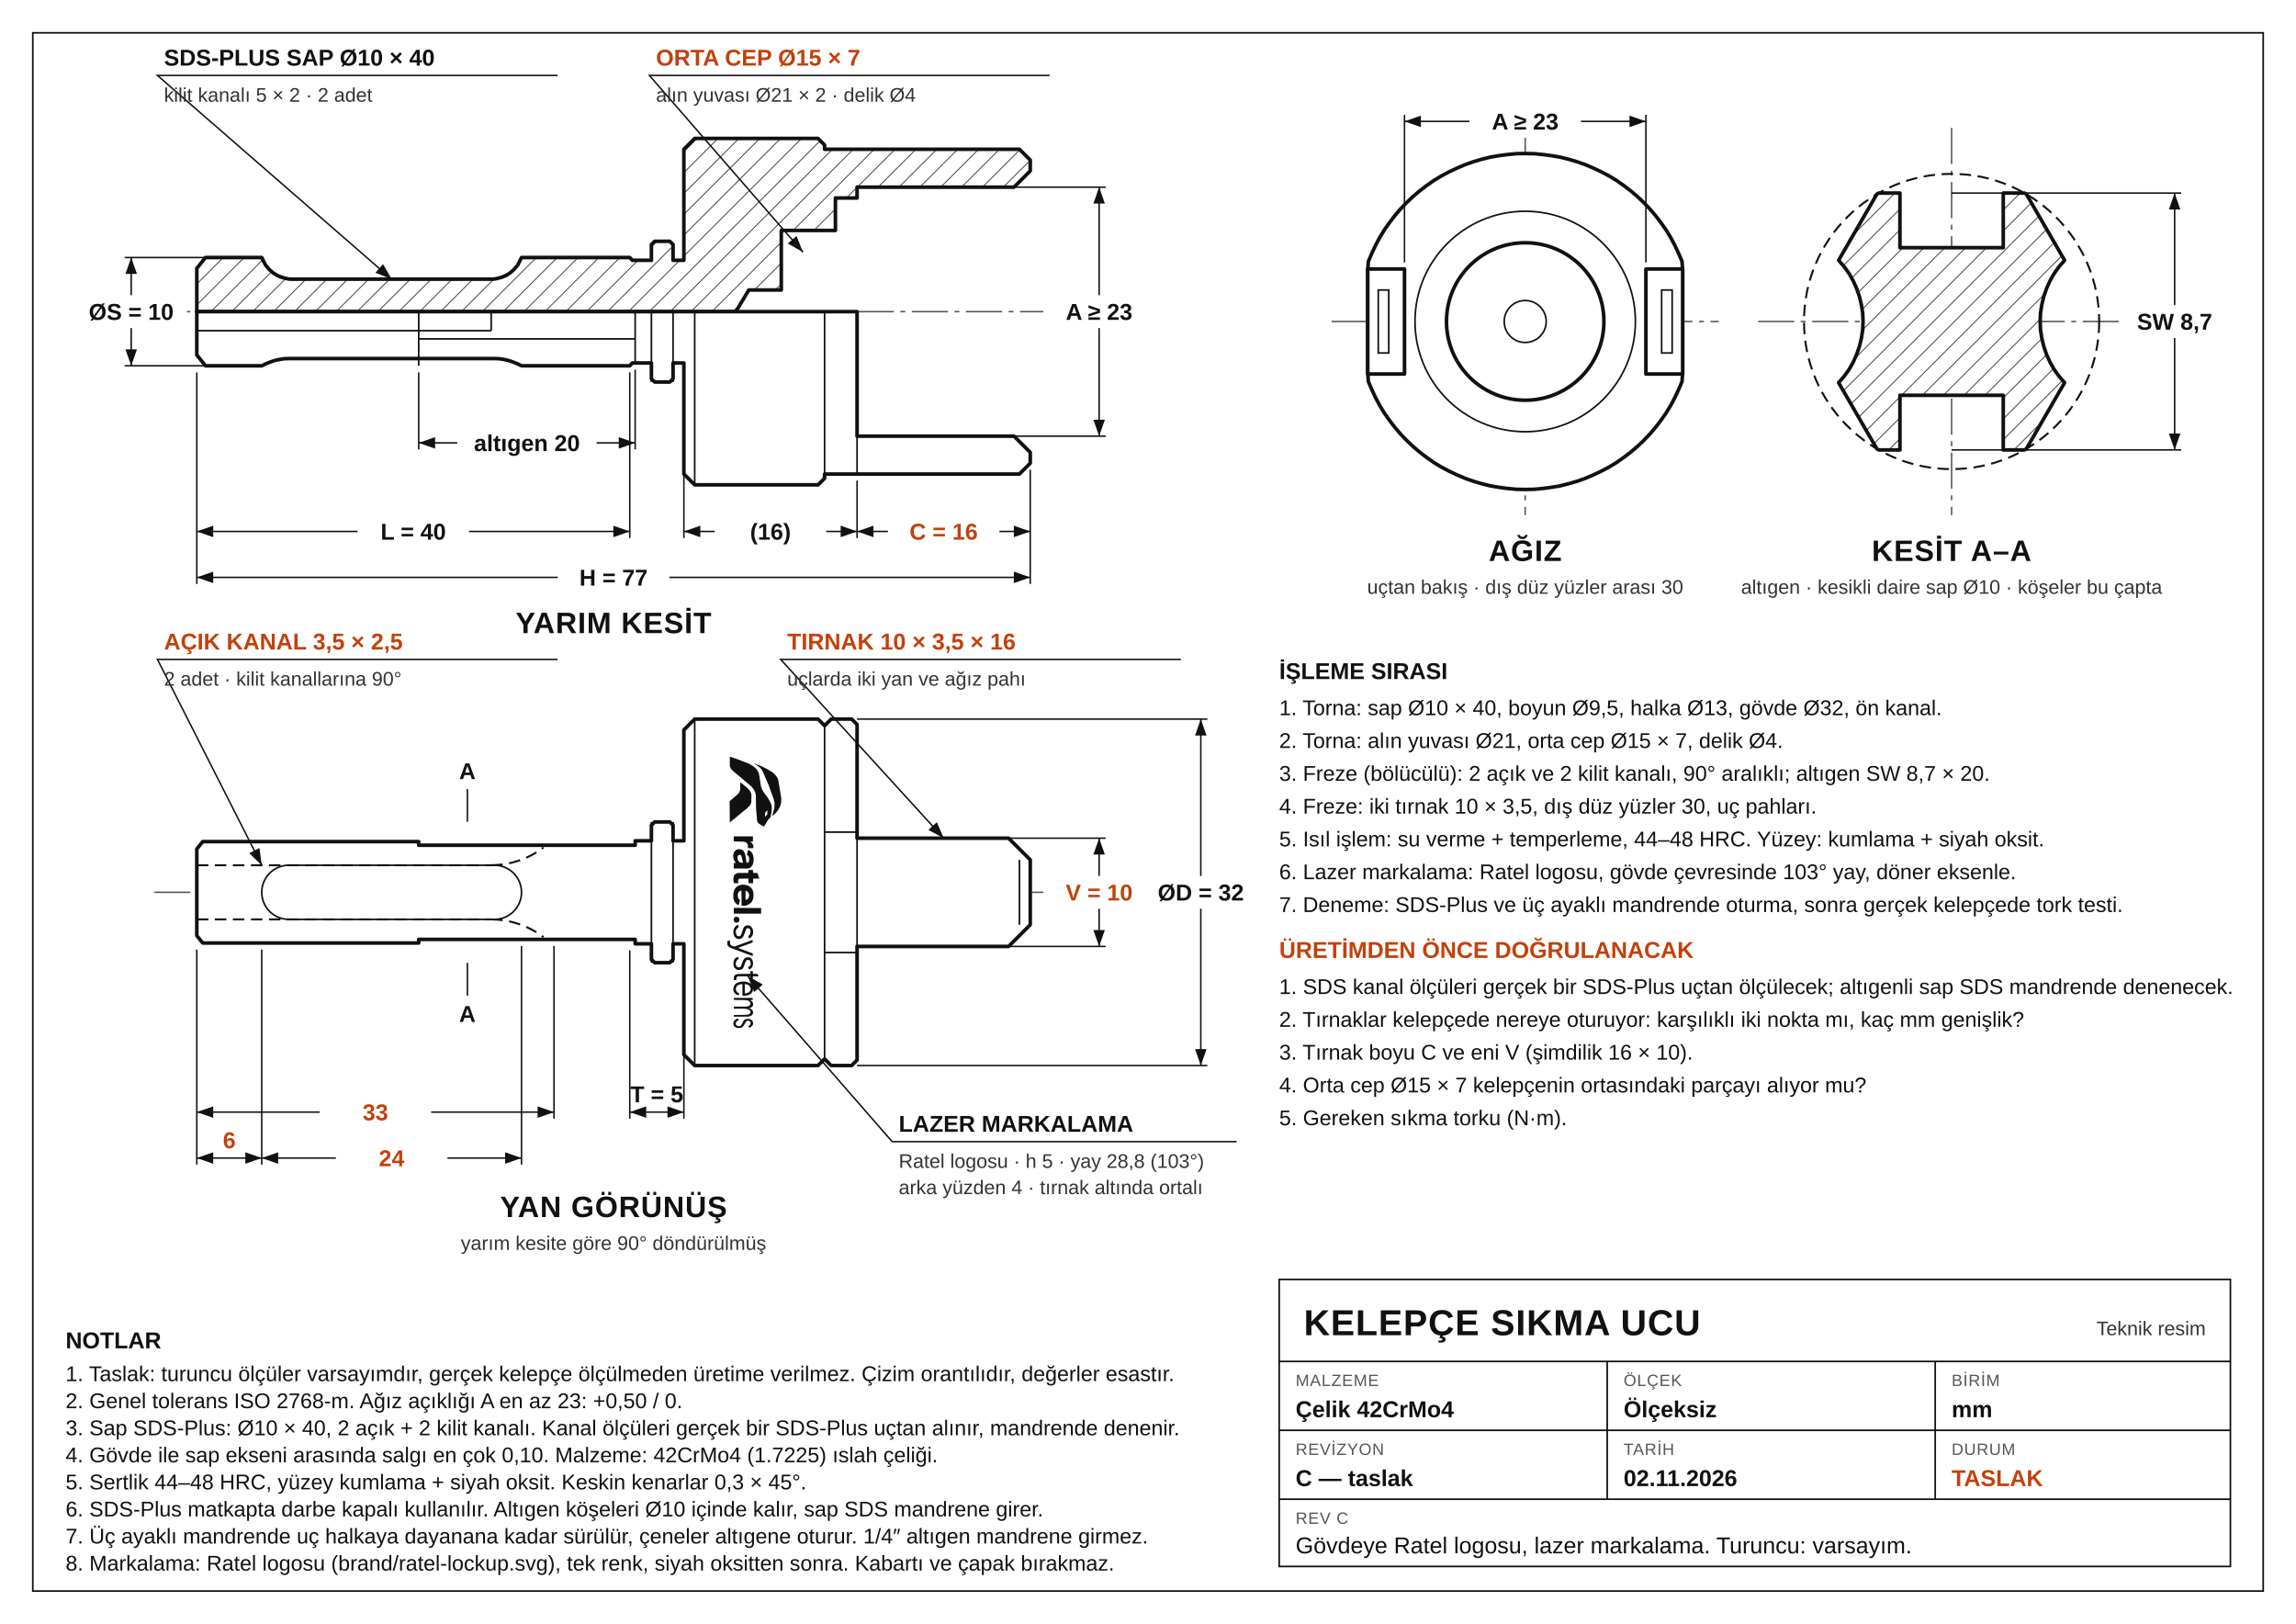
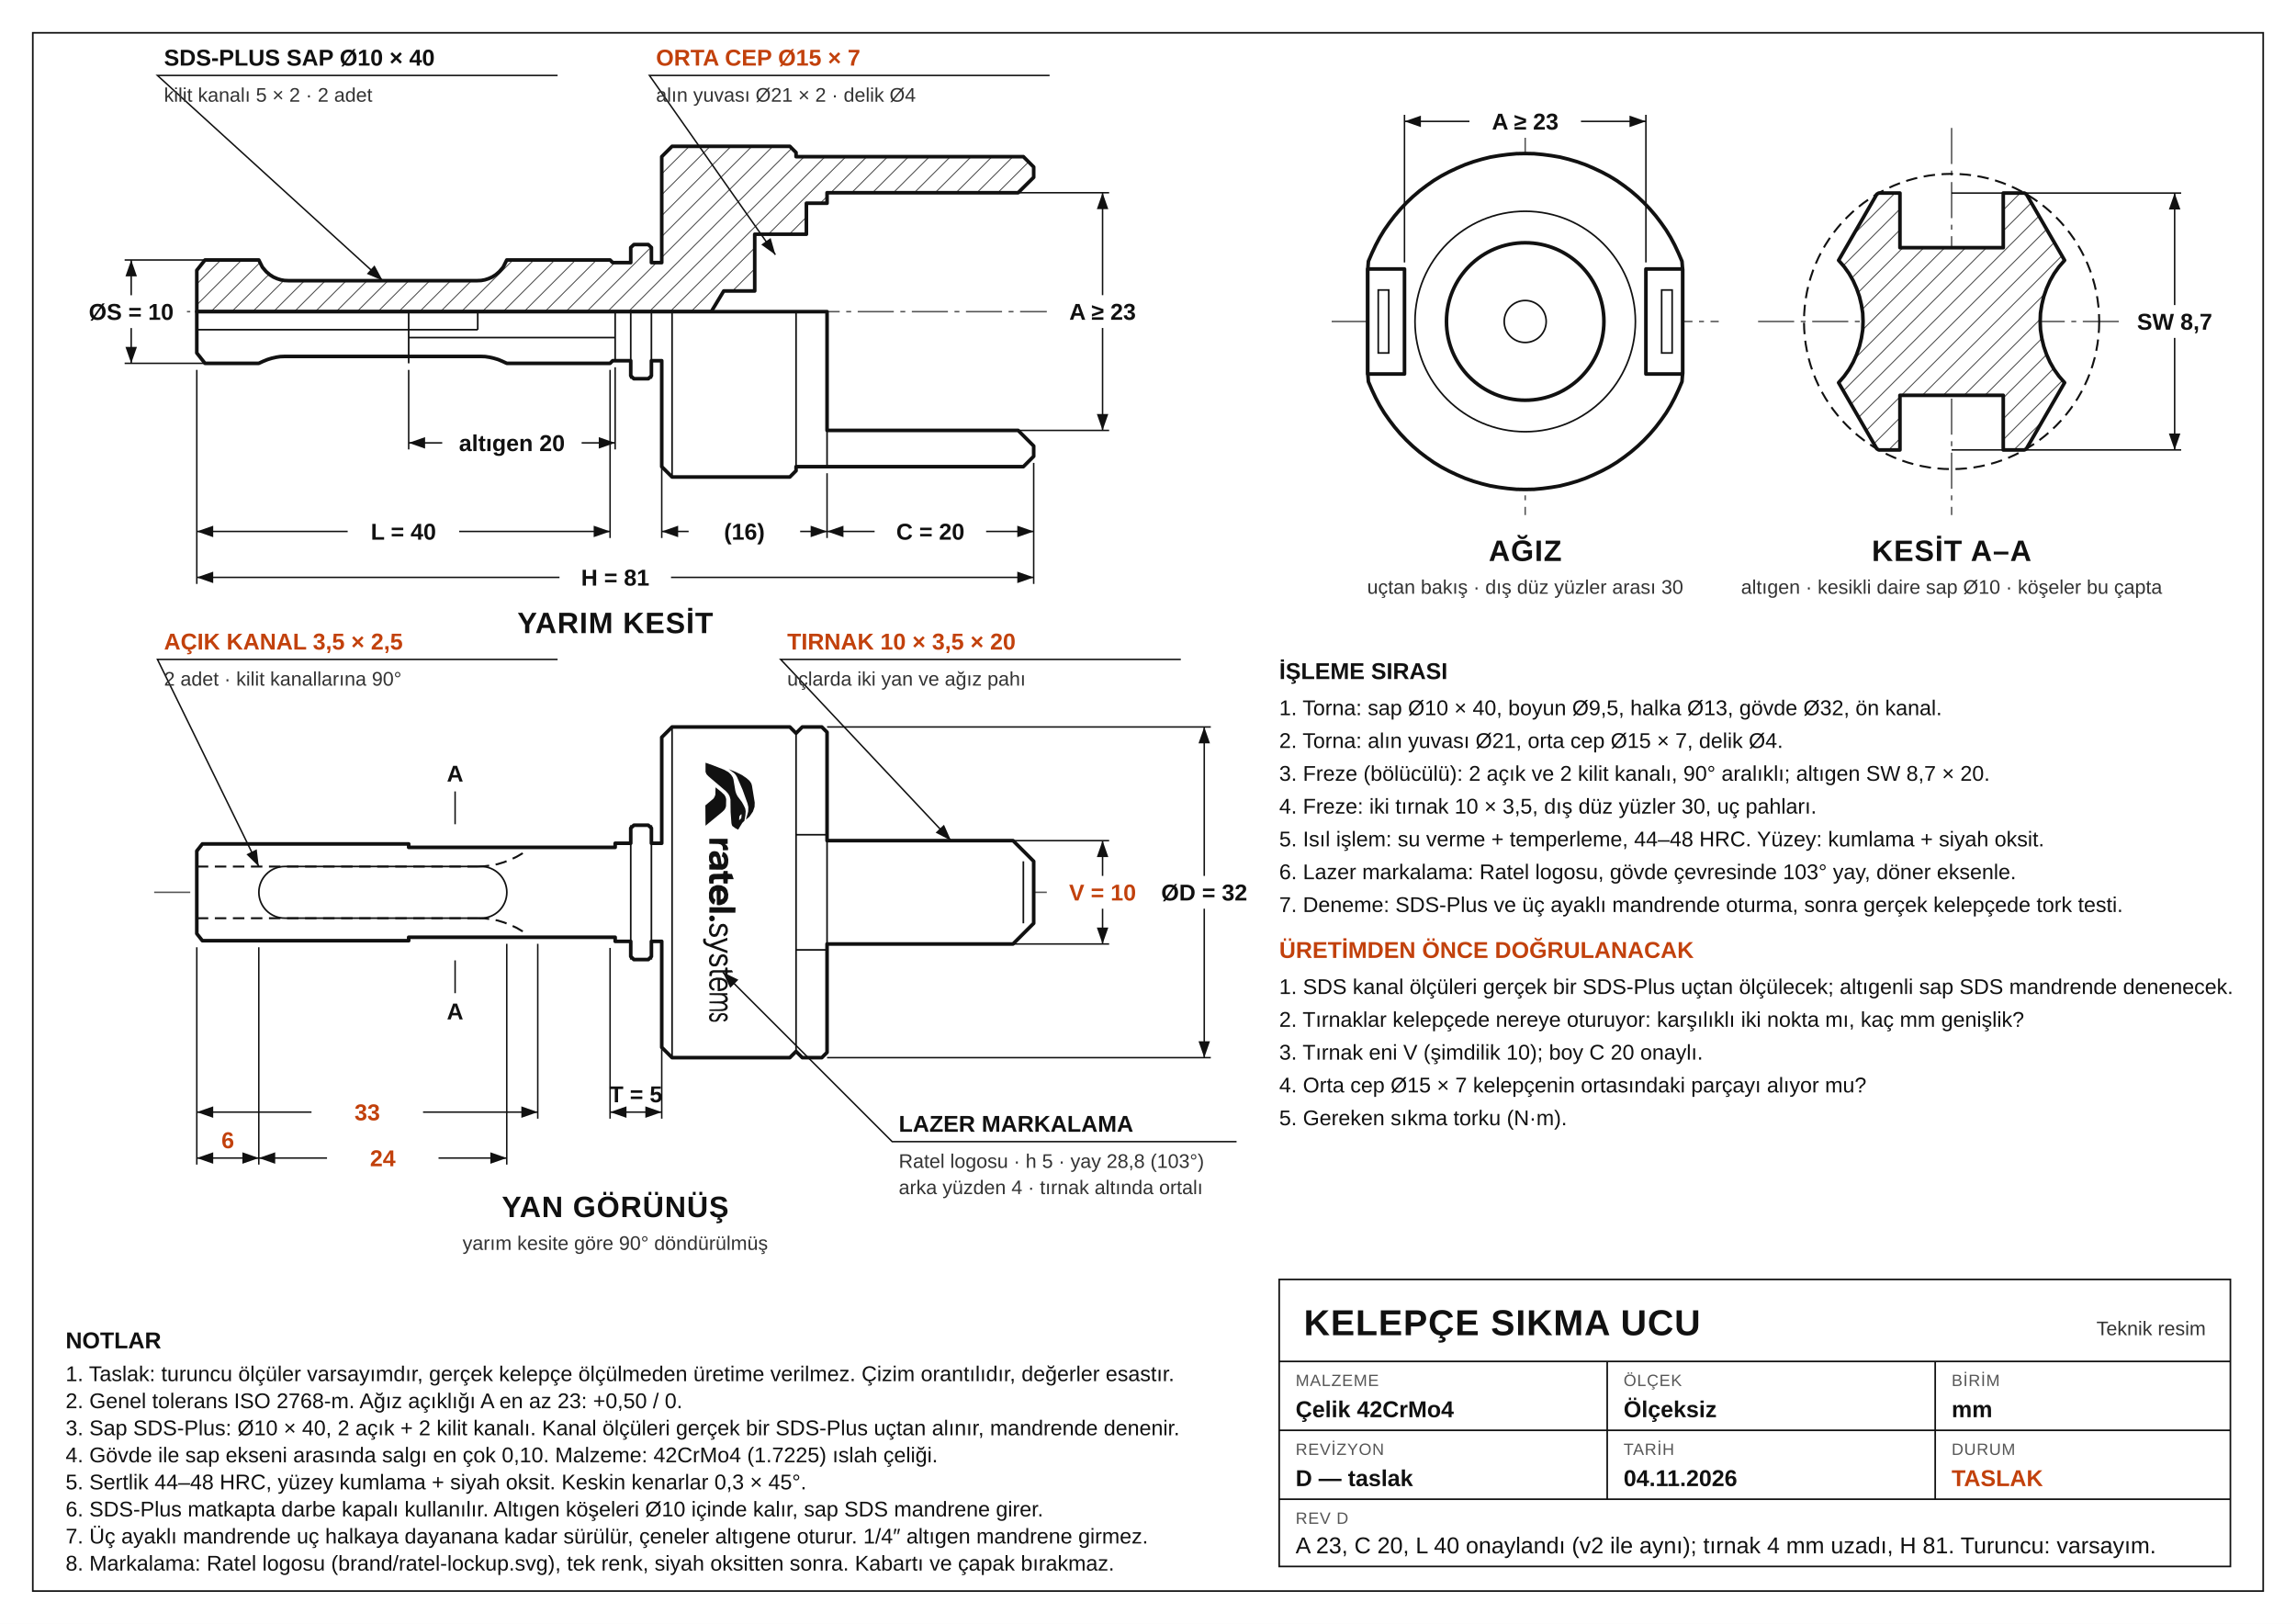
<svg xmlns="http://www.w3.org/2000/svg" viewBox="0 0 1400 990" width="1400" height="990" font-family="Arial, Helvetica, sans-serif">
  <defs>
    <marker id="arr" viewBox="0 0 10 10" refX="10" refY="5" markerWidth="10" markerHeight="10" markerUnits="userSpaceOnUse" orient="auto-start-reverse">
      <path d="M0,1.5 L10,5 L0,8.5 z" fill="#111" />
    </marker>
    <pattern id="h1" width="9" height="9" patternUnits="userSpaceOnUse" patternTransform="rotate(45)">
      <rect width="9" height="9" fill="#fff" />
      <line x1="0" y1="0" x2="0" y2="9" stroke="#111" stroke-width=".8" />
    </pattern>
    <style>
      .vis{stroke:#111;stroke-width:2.2;stroke-linejoin:round}
      polygon.vis:not([fill]){fill:#fff}
      .thin{fill:none;stroke:#111;stroke-width:1}
      .hid{fill:none;stroke:#111;stroke-width:1.2;stroke-dasharray:7 4}
      .ctr{fill:none;stroke:#555;stroke-width:0.9;stroke-dasharray:22 4 3 4}
      .dim{fill:none;stroke:#111;stroke-width:0.9}
      .dima{fill:none;stroke:#111;stroke-width:0.9;marker-start:url(#arr);marker-end:url(#arr)}
      .lead{fill:none;stroke:#111;stroke-width:0.9;marker-start:url(#arr)}
      .grid{fill:none;stroke:#111;stroke-width:1}
      .t{font-size:14px;fill:#111}
      .tb{font-size:14px;font-weight:700;fill:#111}
      .ts{font-size:12px;fill:#333}
      .tn{font-size:13px;fill:#111}
      .tl{font-size:10px;fill:#555;letter-spacing:.4px}
      .h{font-size:18px;font-weight:700;fill:#111;letter-spacing:.5px}
      .q{fill:#c2410c}
      .mark{fill:#111;stroke:none}
    </style>
  </defs>
  <rect x="0" y="0" width="1400" height="990" fill="#fff" />
  <rect x="20" y="20" width="1360" height="950" class="grid" stroke-width="1.6" />
  <g>
-     <line class="ctr" x1="94" y1="190" x2="650.2" y2="190" />
-     <polygon class="vis" fill="url(#h1)" points="120.0,190.0 120.0,163.6 125.3,157.0 159.6,157.0 161.9,161.6 164.3,164.4 166.6,166.4 169.0,167.9 171.3,168.9 173.7,169.6 176.0,170.1 178.3,170.2 299.3,170.2 301.6,170.1 303.9,169.6 306.3,168.9 308.6,167.9 311.0,166.4 313.3,164.4 315.7,161.6 318.0,157.0 384.0,157.0 385.6,158.7 397.2,158.7 397.2,149.1 399.2,147.1 408.4,147.1 410.4,149.1 410.4,158.7 417.0,158.7 417.0,91.0 423.6,84.4 498.8,84.4 502.8,88.4 502.8,91.0 621.6,91.0 628.2,97.6 628.2,104.2 618.3,114.1 522.6,114.1 522.6,120.7 509.4,120.7 509.4,140.5 476.4,140.5 476.4,176.8 456.6,176.8 448.7,190.0" />
-     <polygon class="vis" points="120.0,190.0 120.0,216.4 125.3,223.0 159.6,223.0 162.3,221.7 165.1,220.6 167.8,219.7 170.6,219.1 173.3,218.7 176.1,218.6 301.5,218.6 304.3,218.7 307.0,219.1 309.8,219.7 312.5,220.6 315.3,221.7 318.0,223.0 384.0,223.0 385.6,221.3 397.2,221.3 397.2,230.9 399.2,232.9 408.4,232.9 410.4,230.9 410.4,221.3 417.0,221.3 417.0,289.0 423.6,295.6 498.8,295.6 502.8,291.6 502.8,289.0 621.6,289.0 628.2,282.4 628.2,275.8 618.3,265.9 522.6,265.9 522.6,190.0" />
-     <line class="thin" x1="120" y1="201.6" x2="299.5" y2="201.6" />
-     <line class="thin" x1="299.5" y1="190" x2="299.5" y2="201.6" />
-     <line class="thin" x1="255.3" y1="206.6" x2="387.3" y2="206.6" />
-     <line class="thin" x1="255.3" y1="190" x2="255.3" y2="223" />
-     <line class="thin" x1="387.3" y1="190" x2="387.3" y2="221.3" />
-     <line class="thin" x1="397.2" y1="190" x2="397.2" y2="232.9" />
-     <line class="thin" x1="410.4" y1="190" x2="410.4" y2="232.9" />
-     <line class="thin" x1="423.6" y1="190" x2="423.6" y2="295.6" />
-     <line class="thin" x1="502.8" y1="190" x2="502.8" y2="291.6" />
-     <line class="thin" x1="522.6" y1="265.9" x2="522.6" y2="289" />
-     <line class="dim" x1="120" y1="227" x2="120" y2="356" />
-     <line class="dim" x1="384" y1="227" x2="384" y2="328" />
-     <line class="dim" x1="255.3" y1="227" x2="255.3" y2="274" />
-     <line class="dim" x1="387.3" y1="225.3" x2="387.3" y2="274" />
-     <line class="dim" x1="417" y1="225.3" x2="417" y2="328" />
-     <line class="dim" x1="522.6" y1="293" x2="522.6" y2="328" />
-     <line class="dim" x1="628.2" y1="286.4" x2="628.2" y2="356" />
-     <line class="dim" x1="76" y1="157" x2="128" y2="157" />
-     <line class="dim" x1="76" y1="223" x2="128" y2="223" />
-     <line class="dim" x1="618.3" y1="114.1" x2="674.2" y2="114.1" />
-     <line class="dim" x1="618.3" y1="265.9" x2="674.2" y2="265.9" />
-     <line class="dima" x1="255.3" y1="270" x2="387.3" y2="270" />
-     <rect x="278.8" y="260" width="85" height="20" fill="#fff" />
-     <text class="tb" x="321.3" y="275" text-anchor="middle">altıgen 20</text>
-     <line class="dima" x1="120" y1="324" x2="384" y2="324" />
-     <rect x="218" y="314" width="68" height="20" fill="#fff" />
-     <text class="tb" x="252" y="329" text-anchor="middle">L = 40</text>
-     <line class="dima" x1="417" y1="324" x2="522.6" y2="324" />
-     <rect x="435.8" y="314" width="68" height="20" fill="#fff" />
-     <text class="tb" x="469.8" y="329" text-anchor="middle">(16)</text>
-     <line class="dima" x1="522.6" y1="324" x2="628.2" y2="324" />
-     <rect x="541.4" y="314" width="68" height="20" fill="#fff" />
-     <text class="tb q" x="575.4" y="329" text-anchor="middle">C = 16</text>
-     <line class="dima" x1="120" y1="352" x2="628.2" y2="352" />
-     <rect x="340.1" y="342" width="68" height="20" fill="#fff" />
-     <text class="tb" x="374.1" y="357" text-anchor="middle">H = 77</text>
-     <line class="dima" x1="80" y1="157" x2="80" y2="223" />
+     <line class="ctr" x1="94" y1="190" x2="652.3" y2="190" />
+     <polygon class="vis" fill="url(#h1)" points="120.0,190.0 120.0,164.8 125.0,158.5 157.8,158.5 160.0,162.9 162.3,165.6 164.5,167.5 166.7,168.9 169.0,169.9 171.2,170.6 173.4,171.0 175.7,171.1 291.1,171.1 293.4,171.0 295.6,170.6 297.8,169.9 300.1,168.9 302.3,167.5 304.5,165.6 306.8,162.9 309.0,158.5 372.0,158.5 373.6,160.1 384.6,160.1 384.6,150.9 386.5,149.1 395.3,149.1 397.2,150.9 397.2,160.1 403.5,160.1 403.5,95.5 409.8,89.2 481.6,89.2 485.4,93.0 485.4,95.5 624.0,95.5 630.3,101.8 630.3,108.1 620.8,117.5 504.3,117.5 504.3,123.9 491.7,123.9 491.7,142.8 460.2,142.8 460.2,177.4 441.3,177.4 433.7,190.0" />
+     <polygon class="vis" points="120.0,190.0 120.0,215.2 125.0,221.5 157.8,221.5 160.4,220.3 163.1,219.2 165.7,218.4 168.3,217.8 170.9,217.4 173.6,217.3 293.3,217.3 295.9,217.4 298.5,217.8 301.1,218.4 303.8,219.2 306.4,220.3 309.0,221.5 372.0,221.5 373.6,219.9 384.6,219.9 384.6,229.1 386.5,230.9 395.3,230.9 397.2,229.1 397.2,219.9 403.5,219.9 403.5,284.5 409.8,290.8 481.6,290.8 485.4,287.0 485.4,284.5 624.0,284.5 630.3,278.2 630.3,271.9 620.8,262.4 504.3,262.4 504.3,190.0" />
+     <line class="thin" x1="120" y1="201" x2="291.3" y2="201" />
+     <line class="thin" x1="291.3" y1="190" x2="291.3" y2="201" />
+     <line class="thin" x1="249.2" y1="205.8" x2="375.1" y2="205.8" />
+     <line class="thin" x1="249.2" y1="190" x2="249.2" y2="221.5" />
+     <line class="thin" x1="375.1" y1="190" x2="375.1" y2="219.9" />
+     <line class="thin" x1="384.6" y1="190" x2="384.6" y2="230.9" />
+     <line class="thin" x1="397.2" y1="190" x2="397.2" y2="230.9" />
+     <line class="thin" x1="409.8" y1="190" x2="409.8" y2="290.8" />
+     <line class="thin" x1="485.4" y1="190" x2="485.4" y2="287" />
+     <line class="thin" x1="504.3" y1="262.4" x2="504.3" y2="284.5" />
+     <line class="dim" x1="120" y1="225.5" x2="120" y2="356" />
+     <line class="dim" x1="372" y1="225.5" x2="372" y2="328" />
+     <line class="dim" x1="249.2" y1="225.5" x2="249.2" y2="274" />
+     <line class="dim" x1="375.1" y1="223.9" x2="375.1" y2="274" />
+     <line class="dim" x1="403.5" y1="223.9" x2="403.5" y2="328" />
+     <line class="dim" x1="504.3" y1="288.5" x2="504.3" y2="328" />
+     <line class="dim" x1="630.3" y1="282.2" x2="630.3" y2="356" />
+     <line class="dim" x1="76" y1="158.5" x2="128" y2="158.5" />
+     <line class="dim" x1="76" y1="221.5" x2="128" y2="221.5" />
+     <line class="dim" x1="620.8" y1="117.5" x2="676.3" y2="117.5" />
+     <line class="dim" x1="620.8" y1="262.4" x2="676.3" y2="262.4" />
+     <line class="dima" x1="249.2" y1="270" x2="375.1" y2="270" />
+     <rect x="269.65" y="260" width="85" height="20" fill="#fff" />
+     <text class="tb" x="312.15" y="275" text-anchor="middle">altıgen 20</text>
+     <line class="dima" x1="120" y1="324" x2="372" y2="324" />
+     <rect x="212" y="314" width="68" height="20" fill="#fff" />
+     <text class="tb" x="246" y="329" text-anchor="middle">L = 40</text>
+     <line class="dima" x1="403.5" y1="324" x2="504.3" y2="324" />
+     <rect x="419.9" y="314" width="68" height="20" fill="#fff" />
+     <text class="tb" x="453.9" y="329" text-anchor="middle">(16)</text>
+     <line class="dima" x1="504.3" y1="324" x2="630.3" y2="324" />
+     <rect x="533.3" y="314" width="68" height="20" fill="#fff" />
+     <text class="tb" x="567.3" y="329" text-anchor="middle">C = 20</text>
+     <line class="dima" x1="120" y1="352" x2="630.3" y2="352" />
+     <rect x="341.15" y="342" width="68" height="20" fill="#fff" />
+     <text class="tb" x="375.15" y="357" text-anchor="middle">H = 81</text>
+     <line class="dima" x1="80" y1="158.5" x2="80" y2="221.5" />
    <rect x="46" y="180" width="68" height="20" fill="#fff" />
    <text class="tb" x="80" y="195" text-anchor="middle">ØS = 10</text>
-     <line class="dima" x1="670.2" y1="114.1" x2="670.2" y2="265.9" />
-     <rect x="636.2" y="180" width="68" height="20" fill="#fff" />
-     <text class="tb" x="670.2" y="195" text-anchor="middle">A ≥ 23</text>
-     <polyline class="lead" points="238.8,170.2 96,46 340,46" />
+     <line class="dima" x1="672.3" y1="117.5" x2="672.3" y2="262.4" />
+     <rect x="638.3" y="179.95" width="68" height="20" fill="#fff" />
+     <text class="tb" x="672.3" y="194.95" text-anchor="middle">A ≥ 23</text>
+     <polyline class="lead" points="233.4,171.1 96,46 340,46" />
    <text class="tb" x="100" y="40">SDS-PLUS SAP Ø10 × 40</text>
    <text class="ts" x="100" y="62">kilit kanalı 5 × 2 · 2 adet</text>
-     <polyline class="lead" points="489.6,153.7 396,46 640,46" />
+     <polyline class="lead" points="472.8,155.3 396,46 640,46" />
    <text class="tb q" x="400" y="40">ORTA CEP Ø15 × 7</text>
    <text class="ts" x="400" y="62">alın yuvası Ø21 × 2 · delik Ø4</text>
-     <text class="h" x="374.1" y="386" text-anchor="middle">YARIM KESİT</text>
-   </g>
-   <g>
-     <line class="ctr" x1="94" y1="544" x2="650.2" y2="544" />
-     <polygon class="vis" points="120.0,544.0 120.0,517.6 123.6,513.1 255.3,513.1 255.3,515.3 387.3,515.3 387.3,512.6 397.2,512.6 397.2,503.1 399.2,501.1 408.4,501.1 410.4,503.1 410.4,512.6 417.0,512.6 417.0,445.0 423.6,438.4 498.8,438.4 502.8,442.4 506.8,438.4 519.3,438.4 522.6,441.7 522.6,511.0 615.0,511.0 628.2,524.2 628.2,544.0 628.2,544.0 628.2,563.8 615.0,577.0 522.6,577.0 522.6,646.3 519.3,649.6 506.8,649.6 502.8,645.6 498.8,649.6 423.6,649.6 417.0,643.0 417.0,575.4 410.4,575.4 410.4,584.9 408.4,586.9 399.2,586.9 397.2,584.9 397.2,575.4 387.3,575.4 387.3,572.7 255.3,572.7 255.3,574.9 123.6,574.9 120.0,570.4 120.0,544.0" />
-     <path class="mark" fill-rule="evenodd" d="M470.6 492.2 470.3 490.5 469.5 488.7 468.2 486.4 465.4 482.6 464.5 480.9 464.0 479.3 462.8 471.8 462.3 470.5 461.2 468.8 459.5 467.3 456.7 465.6 449.5 462.8 445.0 461.3 445.0 467.1 445.6 468.6 446.8 469.9 458.1 479.4 459.5 481.1 460.4 482.8 460.9 484.7 461.0 492.8 461.6 499.9 461.9 501.1 462.3 501.8 464.2 503.1 465.9 503.9 468.4 499.7 469.8 498.3 470.5 494.9 470.6 492.2ZM468.0 494.3 467.9 494.1 467.3 494.6 466.5 495.6 466.5 498.0 467.8 496.6 468.0 494.3ZM458.2 484.5 457.8 483.1 457.0 481.7 454.9 479.7 451.4 476.9 451.3 481.7 450.6 483.3 450.0 484.1 444.9 488.4 445.0 501.4 455.6 492.7 457.0 491.4 457.7 490.3 458.1 489.0 458.2 484.5Z" />
-     <path class="mark" fill-rule="evenodd" d="M476.4 486.7 474.6 475.8 474.2 474.5 473.2 472.9 471.2 471.0 468.2 469.1 464.5 467.2 459.8 465.4 463.3 467.9 464.3 469.0 465.1 470.4 468.6 478.5 471.8 487.2 472.3 489.6 472.2 492.5 470.8 497.6 473.0 495.7 474.4 493.9 475.3 492.4 476.0 490.7 476.3 489.4 476.4 486.7Z" />
-     <path class="mark" fill-rule="evenodd" d="M464.1 553.6 447.5 553.5 447.4 556.8 447.6 557.0 464.1 557.0 464.1 553.6ZM462.9 535.3 461.9 532.3 459.2 532.1 459.1 530.4 456.5 530.4 456.2 532.2 450.4 532.2 449.6 532.3 448.4 532.9 447.7 533.5 447.4 534.3 447.1 536.3 447.5 538.4 450.1 538.5 450.1 536.5 450.4 536.0 450.8 535.7 456.3 535.6 456.4 538.4 459.0 538.5 459.2 538.4 459.2 535.7 462.9 535.6 462.9 535.3ZM462.5 594.9 461.9 593.8 459.1 593.7 459.0 592.1 457.6 592.0 457.5 593.7 449.9 593.8 448.8 594.1 448.1 594.5 447.6 595.1 447.4 597.0 447.5 597.5 448.9 597.6 449.1 595.9 449.5 595.5 450.1 595.2 457.3 595.2 457.5 595.3 457.5 597.6 458.9 597.7 459.1 595.2 462.4 595.2 462.5 594.9ZM459.5 523.0 459.1 521.1 458.4 519.7 457.2 518.6 456.1 518.3 455.4 521.1 456.2 521.7 456.6 522.3 456.8 523.3 456.8 524.6 456.4 525.7 455.8 526.0 455.2 526.0 454.4 520.9 453.6 519.0 452.8 518.3 451.7 517.8 450.2 517.7 448.9 518.1 447.6 519.4 447.1 521.2 447.1 522.7 447.3 523.7 448.0 525.2 448.8 526.0 447.4 526.2 447.4 529.5 455.8 529.5 457.3 529.1 458.4 528.1 459.1 526.8 459.5 525.2 459.5 523.0ZM459.5 545.3 459.3 543.8 458.9 542.6 458.2 541.5 457.3 540.7 456.5 540.1 455.2 539.6 453.3 539.3 452.1 539.4 450.8 539.8 449.8 540.2 448.8 541.0 447.9 542.2 447.2 544.3 447.1 546.0 447.2 547.7 447.6 549.1 448.3 550.3 449.4 551.4 450.2 551.8 450.4 551.7 451.3 548.8 450.6 548.2 450.0 547.3 449.8 545.4 450.1 544.5 450.5 543.7 451.2 543.2 452.1 542.9 452.2 552.1 453.7 552.2 454.8 552.1 456.9 551.2 458.5 549.7 459.3 547.8 459.5 545.3ZM459.4 515.7 458.7 514.1 457.4 513.2 459.1 513.0 459.1 509.9 447.4 509.9 447.4 513.0 453.1 513.1 454.6 513.4 455.4 514.0 456.0 515.0 456.1 517.1 459.3 517.1 459.4 515.7ZM459.2 611.7 458.7 610.6 457.3 609.7 459.0 609.6 458.9 608.4 447.5 608.4 447.5 609.6 454.0 609.7 455.3 609.8 456.3 610.1 457.0 610.6 457.6 611.6 457.4 612.7 456.2 613.5 454.6 613.7 447.5 613.7 447.5 614.9 453.4 614.9 455.5 615.1 457.1 615.9 457.5 616.4 457.6 617.1 457.3 617.9 456.3 618.5 454.3 618.7 447.5 618.8 447.4 619.8 455.8 619.8 457.2 619.6 458.2 619.1 458.7 618.7 459.1 618.0 459.2 616.6 458.3 615.4 456.9 614.6 458.2 614.1 458.8 613.6 459.2 612.8 459.2 611.7ZM459.2 586.9 458.8 585.3 457.9 584.1 456.6 583.6 455.1 583.7 454.1 584.2 453.3 585.2 451.7 589.2 451.1 589.7 450.1 589.8 449.2 589.2 448.8 588.5 448.6 587.4 449.1 585.8 449.6 585.2 450.5 584.6 449.9 583.3 448.7 583.9 447.8 584.9 447.3 586.2 447.2 588.0 447.6 589.7 448.8 590.9 450.0 591.4 451.7 591.2 452.6 590.8 453.3 589.9 454.5 586.6 455.0 585.6 455.8 585.2 456.5 585.2 457.3 585.7 457.7 586.8 457.7 588.0 457.4 588.7 456.1 589.9 456.9 591.1 458.1 590.3 458.7 589.5 459.1 588.4 459.2 586.9ZM459.2 567.3 458.7 565.8 457.6 564.6 456.4 564.1 454.8 564.3 453.8 565.0 453.3 565.8 452.2 569.2 451.6 570.3 450.9 570.8 450.0 570.8 449.4 570.4 449.0 569.8 448.6 568.0 448.7 567.3 449.3 566.2 450.5 565.2 450.1 564.0 449.9 563.8 448.4 564.7 447.5 566.2 447.1 568.0 447.3 569.6 447.8 570.9 448.8 572.0 450.3 572.5 451.7 572.3 452.4 571.9 453.3 570.9 455.0 566.4 455.6 565.9 456.6 565.9 457.4 566.6 457.7 567.8 457.4 569.5 456.2 570.9 456.9 572.2 458.1 571.3 458.9 570.2 459.2 569.0 459.2 567.3ZM459.2 602.3 458.6 600.7 457.9 599.9 456.9 599.2 455.1 598.5 452.2 598.4 449.8 599.0 448.4 599.9 447.8 600.7 447.4 601.6 447.1 603.2 447.3 604.3 447.9 605.4 449.1 606.4 450.3 606.8 450.8 605.6 449.7 605.1 449.0 604.3 448.7 603.1 448.9 601.8 449.5 601.0 450.4 600.4 451.9 600.0 452.7 600.0 452.7 607.0 454.3 607.1 456.5 606.6 458.1 605.6 459.0 604.3 459.2 602.3ZM459.2 623.5 458.8 622.4 458.0 621.6 456.8 621.2 455.1 621.2 454.3 621.5 453.5 622.1 452.2 624.6 451.7 625.3 450.7 625.7 449.7 625.5 448.9 625.0 448.6 623.9 449.1 622.7 450.5 621.9 450.0 621.0 449.8 621.0 448.8 621.3 447.8 622.2 447.3 623.0 447.1 624.2 447.6 625.5 448.5 626.3 449.6 626.7 451.5 626.7 452.3 626.4 453.2 625.7 455.0 622.7 455.7 622.3 456.7 622.4 457.5 622.9 457.7 623.8 457.3 625.0 456.1 625.7 456.9 626.5 457.7 626.2 458.6 625.5 459.1 624.6 459.2 623.5ZM459.0 581.3 450.0 577.9 458.9 574.6 458.9 573.0 447.8 577.1 446.1 576.5 445.4 575.9 445.1 574.9 445.2 573.5 443.6 573.6 443.4 575.0 443.7 576.4 444.3 577.1 445.5 577.9 458.8 582.8 459.0 582.8 459.0 581.3ZM457.7 602.6 457.3 601.5 456.5 600.6 455.3 600.1 454.1 600.0 454.2 605.7 455.3 605.5 456.8 604.9 457.6 603.8 457.7 602.6ZM456.8 545.5 456.5 544.5 456.1 543.9 455.3 543.2 454.6 543.0 454.6 548.6 455.6 548.3 456.3 547.7 456.7 546.5 456.8 545.5ZM453.0 525.8 452.1 521.8 451.5 521.2 450.6 521.2 450.0 521.7 449.7 522.3 449.7 523.5 450.1 524.6 450.7 525.4 451.4 525.8 452.7 526.1 452.9 526.0 453.0 525.8Z" />
-     <path class="mark" fill-rule="evenodd" d="M450.8 560.3 450.6 559.6 449.9 559.1 449.6 558.9 448.7 558.9 447.9 559.3 447.5 559.8 447.3 561.1 448.0 562.2 448.4 562.5 449.4 562.5 450.3 562.1 450.6 561.7 450.8 561.2 450.8 560.3Z" />
-     <polyline class="lead" points="455.9,595 544,696 754,696" />
+     <text class="h" x="375.15" y="386" text-anchor="middle">YARIM KESİT</text>
+   </g>
+   <g>
+     <line class="ctr" x1="94" y1="544" x2="652.3" y2="544" />
+     <polygon class="vis" points="120.0,544.0 120.0,518.8 123.4,514.5 249.2,514.5 249.2,516.6 375.1,516.6 375.1,514.1 384.6,514.1 384.6,504.9 386.5,503.1 395.3,503.1 397.2,504.9 397.2,514.1 403.5,514.1 403.5,449.5 409.8,443.2 481.6,443.2 485.4,447.0 489.2,443.2 501.1,443.2 504.3,446.4 504.3,512.5 617.7,512.5 630.3,525.1 630.3,544.0 630.3,544.0 630.3,562.9 617.7,575.5 504.3,575.5 504.3,641.6 501.1,644.8 489.2,644.8 485.4,641.0 481.6,644.8 409.8,644.8 403.5,638.5 403.5,573.9 397.2,573.9 397.2,583.1 395.3,585.0 386.5,585.0 384.6,583.1 384.6,573.9 375.1,573.9 375.1,571.4 249.2,571.4 249.2,573.5 123.4,573.5 120.0,569.2 120.0,544.0" />
+     <path class="mark" fill-rule="evenodd" d="M454.7 494.6 454.4 492.9 453.6 491.2 452.4 489.0 449.7 485.4 448.9 483.8 448.4 482.2 447.2 475.1 446.8 473.9 445.7 472.2 444.1 470.7 441.4 469.2 434.5 466.5 430.2 465.0 430.2 470.6 430.8 472.0 431.9 473.2 442.7 482.4 444.1 484.0 444.9 485.5 445.4 487.4 445.5 495.1 446.0 501.9 446.3 503.1 446.7 503.7 448.5 505.0 450.1 505.8 452.6 501.7 453.9 500.4 454.5 497.2 454.7 494.6ZM452.2 496.6 452.0 496.4 451.5 496.8 450.8 497.8 450.7 500.1 452.0 498.8 452.2 496.6ZM442.8 487.2 442.4 485.8 441.7 484.6 439.7 482.7 436.3 480.0 436.2 484.5 435.6 486.0 435.0 486.9 430.1 491.0 430.2 503.4 440.4 495.0 441.7 493.7 442.3 492.7 442.7 491.5 442.8 487.2Z" />
+     <path class="mark" fill-rule="evenodd" d="M460.2 489.3 458.5 478.9 458.1 477.6 457.1 476.1 455.2 474.4 452.4 472.5 448.8 470.7 444.3 468.9 447.7 471.4 448.6 472.4 449.4 473.7 452.8 481.5 455.8 489.8 456.3 492.0 456.2 494.8 454.8 499.7 457.0 497.9 459.1 494.8 460.1 491.9 460.2 489.3Z" />
+     <path class="mark" fill-rule="evenodd" d="M448.5 553.2 432.6 553.1 432.5 556.2 432.7 556.4 448.4 556.4 448.5 553.2ZM447.3 535.7 446.3 532.8 443.8 532.7 443.7 531.0 441.2 531.0 440.9 532.7 435.4 532.8 434.6 532.9 433.5 533.4 432.8 534.0 432.5 534.7 432.3 536.6 432.6 538.7 435.1 538.7 435.1 536.9 435.4 536.3 435.7 536.1 441.0 536.0 441.1 538.6 443.5 538.7 443.7 538.6 443.8 536.0 447.3 536.0 447.3 535.7ZM446.9 592.6 446.3 591.5 443.7 591.5 443.6 589.9 442.3 589.8 442.1 591.5 434.9 591.5 433.8 591.8 433.2 592.2 432.7 592.8 432.5 594.6 432.6 595.1 434.0 595.1 434.2 593.5 434.5 593.1 435.1 592.9 442.0 592.9 442.2 592.9 442.2 595.2 443.5 595.2 443.7 592.9 446.8 592.8 446.9 592.6ZM444.1 523.9 443.7 522.1 443.0 520.8 441.9 519.8 440.8 519.4 440.1 522.1 441.0 522.7 441.3 523.3 441.5 524.2 441.5 525.4 441.1 526.5 440.5 526.8 440.0 526.8 439.2 522.0 438.4 520.2 437.7 519.4 436.6 519.0 435.2 518.9 433.9 519.3 432.7 520.5 432.3 522.2 432.4 524.6 433.1 526.0 433.9 526.9 432.5 527.1 432.5 530.1 440.5 530.2 441.9 529.7 443.0 528.8 443.7 527.5 444.0 526.1 444.1 523.9ZM444.1 545.3 443.5 542.7 442.8 541.6 442.0 540.8 439.9 539.8 438.1 539.6 437.0 539.6 434.8 540.4 433.8 541.1 433.0 542.3 432.3 544.3 432.3 547.5 432.7 548.8 433.4 550.0 434.4 551.0 435.2 551.4 435.4 551.3 436.3 548.6 435.6 548.0 435.0 547.2 434.8 545.4 435.1 544.4 435.5 543.8 436.1 543.2 437.0 543.0 437.1 551.7 438.5 551.9 439.6 551.7 441.6 550.9 443.1 549.4 443.9 547.7 444.1 545.3ZM444.0 517.0 443.3 515.5 442.1 514.6 443.7 514.4 443.7 511.4 432.5 511.4 432.5 514.4 438.0 514.5 439.4 514.8 440.2 515.4 440.7 516.3 440.8 518.4 443.9 518.3 444.0 517.0ZM443.8 608.6 443.3 607.5 442.0 606.7 443.6 606.6 443.5 605.5 432.6 605.5 432.6 606.6 438.8 606.7 440.1 606.8 441.7 607.5 442.3 608.6 442.1 609.6 440.9 610.3 439.4 610.5 432.6 610.6 432.6 611.6 438.3 611.7 440.3 611.9 441.8 612.6 442.1 613.1 442.3 613.7 442.0 614.6 441.0 615.1 439.1 615.3 432.6 615.4 432.5 616.3 440.5 616.4 441.9 616.1 442.9 615.7 443.7 614.6 443.7 613.3 442.9 612.1 441.6 611.4 442.8 610.9 443.4 610.5 443.8 609.6 443.8 608.6ZM443.8 585.0 443.4 583.4 442.5 582.3 441.3 581.8 439.9 581.9 438.9 582.4 438.2 583.3 436.6 587.2 436.0 587.6 435.1 587.7 434.2 587.2 433.8 586.4 433.7 585.4 434.1 583.9 435.5 582.7 434.9 581.5 433.8 582.1 432.9 583.1 432.4 584.2 432.3 586.0 432.7 587.6 433.8 588.8 435.0 589.2 436.7 589.1 437.5 588.6 438.1 587.8 439.3 584.7 439.8 583.7 440.6 583.3 441.2 583.3 442.0 583.9 442.3 584.8 442.3 586.0 442.1 586.6 440.8 587.8 441.6 588.9 442.7 588.2 443.3 587.4 443.7 586.4 443.8 585.0ZM443.8 566.2 443.3 564.8 442.3 563.6 441.1 563.2 439.6 563.4 438.7 564.1 438.2 564.8 437.1 568.1 436.5 569.1 435.9 569.5 435.0 569.5 434.4 569.2 434.0 568.6 433.7 566.9 434.3 565.2 435.5 564.3 434.9 562.9 433.5 563.8 432.6 565.1 432.3 566.9 432.4 568.5 432.9 569.7 433.9 570.8 435.3 571.2 436.7 571.0 437.3 570.7 438.1 569.6 439.7 565.4 440.4 564.9 441.3 564.9 442.1 565.6 442.4 566.7 442.1 568.4 440.9 569.7 441.6 570.9 442.8 570.1 443.5 569.0 443.8 567.9 443.8 566.2ZM443.8 599.7 443.2 598.1 442.6 597.4 441.6 596.7 439.8 596.1 437.1 596.0 434.9 596.5 433.5 597.4 432.5 598.9 432.3 600.5 432.5 601.5 433.0 602.6 434.1 603.5 435.3 604.0 435.8 602.8 434.7 602.3 434.0 601.5 433.7 600.4 433.9 599.2 434.5 598.4 435.4 597.8 436.8 597.4 437.6 597.4 437.6 604.2 439.1 604.2 441.2 603.8 442.8 602.8 443.6 601.5 443.8 599.7ZM443.8 619.9 443.4 618.8 442.6 618.1 441.5 617.7 439.9 617.7 439.1 618.0 438.3 618.5 437.1 620.9 436.6 621.6 435.6 622.0 434.7 621.8 434.0 621.3 433.7 620.3 434.2 619.1 435.5 618.4 435.0 617.5 434.8 617.5 433.9 617.8 432.9 618.6 432.4 619.4 432.3 620.5 432.7 621.8 433.6 622.6 434.7 622.9 436.5 622.9 437.2 622.7 438.1 622.0 439.7 619.1 440.4 618.8 441.4 618.8 442.1 619.3 442.4 620.2 442.0 621.3 440.8 622.0 441.6 622.8 442.4 622.5 443.3 621.8 443.7 620.9 443.8 619.9ZM443.6 579.6 435.0 576.4 443.5 573.3 443.5 571.7 432.9 575.6 431.3 575.0 430.6 574.4 430.3 573.5 430.4 572.2 428.9 572.2 428.7 573.6 429.0 574.9 429.6 575.6 430.7 576.4 443.4 581.1 443.6 581.1 443.6 579.6ZM442.4 599.9 442.0 598.9 441.2 598.1 440.0 597.5 439.0 597.5 439.0 602.8 440.1 602.7 441.5 602.1 442.3 601.1 442.4 599.9ZM441.5 545.5 441.2 544.5 440.8 543.9 440.1 543.2 439.4 543.1 439.4 548.4 440.3 548.1 441.0 547.5 441.4 546.4 441.5 545.5ZM437.8 526.7 437.0 522.8 436.4 522.2 435.5 522.2 435.0 522.7 434.7 523.3 434.8 524.5 435.1 525.5 435.7 526.3 436.4 526.7 437.5 526.9 437.8 526.8 437.8 526.7Z" />
+     <path class="mark" fill-rule="evenodd" d="M435.8 559.5 435.5 558.9 434.9 558.4 434.6 558.2 433.7 558.2 433.0 558.6 432.6 559.1 432.4 560.3 433.1 561.4 433.5 561.6 434.4 561.7 435.2 561.3 435.6 560.9 435.8 560.5 435.8 559.5Z" />
+     <polyline class="lead" points="440.7,592.7 544,696 754,696" />
    <text class="tb" x="548" y="690">LAZER MARKALAMA</text>
    <text class="ts" x="548" y="712">Ratel logosu · h 5 · yay 28,8 (103°)</text>
    <text class="ts" x="548" y="728">arka yüzden 4 · tırnak altında ortalı</text>
-     <path class="thin" d="M176.1 527.5 H301.5 A16.5 16.5 0 0 1 301.5 560.5 H176.1 A16.5 16.5 0 0 1 176.1 527.5 Z" />
-     <line class="hid" x1="120" y1="527.5" x2="299.5" y2="527.5" />
-     <line class="hid" x1="120" y1="560.5" x2="299.5" y2="560.5" />
-     <polyline class="hid" points="299.5,527.5 303.7,527.3 308.0,526.8 312.2,525.9 316.3,524.7 320.3,523.2 324.2,521.3 327.9,519.2 331.4,516.7" />
-     <polyline class="hid" points="299.5,560.5 303.7,560.7 308.0,561.2 312.2,562.1 316.3,563.3 320.3,564.8 324.2,566.7 327.9,568.8 331.4,571.3" />
-     <line class="thin" x1="397.2" y1="586.9" x2="397.2" y2="501.1" />
-     <line class="thin" x1="410.4" y1="586.9" x2="410.4" y2="501.1" />
-     <line class="thin" x1="423.6" y1="649.6" x2="423.6" y2="438.4" />
-     <line class="thin" x1="502.8" y1="645.6" x2="502.8" y2="442.4" />
-     <line class="thin" x1="522.6" y1="577" x2="522.6" y2="511" />
-     <line class="thin" x1="502.8" y1="507.3" x2="522.6" y2="507.3" />
-     <line class="thin" x1="502.8" y1="580.7" x2="522.6" y2="580.7" />
-     <line class="thin" x1="621.6" y1="563.8" x2="621.6" y2="524.2" />
-     <path class="dim" d="M285 481 V501 M285 587 V607" />
-     <text class="tb" x="285" y="475" text-anchor="middle">A</text>
-     <text class="tb" x="285" y="623" text-anchor="middle">A</text>
-     <line class="dim" x1="120" y1="578.9" x2="120" y2="710" />
-     <line class="dim" x1="159.6" y1="578.9" x2="159.6" y2="710" />
-     <line class="dim" x1="318" y1="576.7" x2="318" y2="710" />
-     <line class="dim" x1="337.8" y1="576.7" x2="337.8" y2="682" />
-     <line class="dim" x1="384" y1="579.4" x2="384" y2="682" />
-     <line class="dim" x1="417" y1="579.4" x2="417" y2="682" />
-     <line class="dim" x1="615" y1="511" x2="674.2" y2="511" />
-     <line class="dim" x1="615" y1="577" x2="674.2" y2="577" />
-     <line class="dim" x1="522.6" y1="438.4" x2="736.2" y2="438.4" />
-     <line class="dim" x1="522.6" y1="649.6" x2="736.2" y2="649.6" />
-     <line class="dima" x1="120" y1="678" x2="337.8" y2="678" />
-     <rect x="194.9" y="668" width="68" height="20" fill="#fff" />
-     <text class="tb q" x="228.9" y="683" text-anchor="middle">33</text>
-     <line class="dima" x1="384" y1="678" x2="417" y2="678" />
-     <text class="tb" x="400.5" y="672" text-anchor="middle">T = 5</text>
-     <line class="dima" x1="120" y1="706" x2="159.6" y2="706" />
-     <text class="tb q" x="139.8" y="700" text-anchor="middle">6</text>
-     <line class="dima" x1="159.6" y1="706" x2="318" y2="706" />
-     <rect x="204.8" y="696" width="68" height="20" fill="#fff" />
-     <text class="tb q" x="238.8" y="711" text-anchor="middle">24</text>
-     <line class="dima" x1="670.2" y1="511" x2="670.2" y2="577" />
-     <rect x="636.2" y="534" width="68" height="20" fill="#fff" />
-     <text class="tb q" x="670.2" y="549" text-anchor="middle">V = 10</text>
-     <line class="dima" x1="732.2" y1="438.4" x2="732.2" y2="649.6" />
-     <rect x="698.2" y="534" width="68" height="20" fill="#fff" />
-     <text class="tb" x="732.2" y="549" text-anchor="middle">ØD = 32</text>
-     <polyline class="lead" points="159.6,527.5 96,402 340,402" />
+     <path class="thin" d="M173.6 528.25 H293.3 A15.75 15.75 0 0 1 293.3 559.75 H173.6 A15.75 15.75 0 0 1 173.6 528.25 Z" />
+     <line class="hid" x1="120" y1="528.3" x2="291.3" y2="528.3" />
+     <line class="hid" x1="120" y1="559.8" x2="291.3" y2="559.8" />
+     <polyline class="hid" points="291.3,528.3 295.4,528.1 299.5,527.6 303.5,526.8 307.4,525.6 311.2,524.1 314.9,522.4 318.5,520.3 321.8,518.0" />
+     <polyline class="hid" points="291.3,559.8 295.4,559.9 299.5,560.4 303.5,561.2 307.4,562.4 311.2,563.9 314.9,565.6 318.5,567.7 321.8,570.0" />
+     <line class="thin" x1="384.6" y1="585" x2="384.6" y2="503.1" />
+     <line class="thin" x1="397.2" y1="585" x2="397.2" y2="503.1" />
+     <line class="thin" x1="409.8" y1="644.8" x2="409.8" y2="443.2" />
+     <line class="thin" x1="485.4" y1="641" x2="485.4" y2="447" />
+     <line class="thin" x1="504.3" y1="575.5" x2="504.3" y2="512.5" />
+     <line class="thin" x1="485.4" y1="508.9" x2="504.3" y2="508.9" />
+     <line class="thin" x1="485.4" y1="579.1" x2="504.3" y2="579.1" />
+     <line class="thin" x1="624" y1="562.9" x2="624" y2="525.1" />
+     <path class="dim" d="M277.5 482.5 V502.5 M277.5 585.5 V605.5" />
+     <text class="tb" x="277.5" y="476.5" text-anchor="middle">A</text>
+     <text class="tb" x="277.5" y="621.5" text-anchor="middle">A</text>
+     <line class="dim" x1="120" y1="577.5" x2="120" y2="710" />
+     <line class="dim" x1="157.8" y1="577.5" x2="157.8" y2="710" />
+     <line class="dim" x1="309" y1="575.4" x2="309" y2="710" />
+     <line class="dim" x1="327.9" y1="575.4" x2="327.9" y2="682" />
+     <line class="dim" x1="372" y1="577.9" x2="372" y2="682" />
+     <line class="dim" x1="403.5" y1="577.9" x2="403.5" y2="682" />
+     <line class="dim" x1="617.7" y1="512.5" x2="676.3" y2="512.5" />
+     <line class="dim" x1="617.7" y1="575.5" x2="676.3" y2="575.5" />
+     <line class="dim" x1="504.3" y1="443.2" x2="738.3" y2="443.2" />
+     <line class="dim" x1="504.3" y1="644.8" x2="738.3" y2="644.8" />
+     <line class="dima" x1="120" y1="678" x2="327.9" y2="678" />
+     <rect x="189.95" y="668" width="68" height="20" fill="#fff" />
+     <text class="tb q" x="223.95" y="683" text-anchor="middle">33</text>
+     <line class="dima" x1="372" y1="678" x2="403.5" y2="678" />
+     <text class="tb" x="387.75" y="672" text-anchor="middle">T = 5</text>
+     <line class="dima" x1="120" y1="706" x2="157.8" y2="706" />
+     <text class="tb q" x="138.9" y="700" text-anchor="middle">6</text>
+     <line class="dima" x1="157.8" y1="706" x2="309" y2="706" />
+     <rect x="199.4" y="696" width="68" height="20" fill="#fff" />
+     <text class="tb q" x="233.4" y="711" text-anchor="middle">24</text>
+     <line class="dima" x1="672.3" y1="512.5" x2="672.3" y2="575.5" />
+     <rect x="638.3" y="534" width="68" height="20" fill="#fff" />
+     <text class="tb q" x="672.3" y="549" text-anchor="middle">V = 10</text>
+     <line class="dima" x1="734.3" y1="443.2" x2="734.3" y2="644.8" />
+     <rect x="700.3" y="534" width="68" height="20" fill="#fff" />
+     <text class="tb" x="734.3" y="549" text-anchor="middle">ØD = 32</text>
+     <polyline class="lead" points="157.8,528.3 96,402 340,402" />
    <text class="tb q" x="100" y="396">AÇIK KANAL 3,5 × 2,5</text>
    <text class="ts" x="100" y="418">2 adet · kilit kanallarına 90°</text>
-     <polyline class="lead" points="575.4,511 476,402 720,402" />
-     <text class="tb q" x="480" y="396">TIRNAK 10 × 3,5 × 16</text>
+     <polyline class="lead" points="579.9,512.5 476,402 720,402" />
+     <text class="tb q" x="480" y="396">TIRNAK 10 × 3,5 × 20</text>
    <text class="ts" x="480" y="418">uçlarda iki yan ve ağız pahı</text>
-     <text class="h" x="374.1" y="742" text-anchor="middle">YAN GÖRÜNÜŞ</text>
-     <text class="ts" x="374.1" y="762" text-anchor="middle">yarım kesite göre 90° döndürülmüş</text>
+     <text class="h" x="375.15" y="742" text-anchor="middle">YAN GÖRÜNÜŞ</text>
+     <text class="ts" x="375.15" y="762" text-anchor="middle">yarım kesite göre 90° döndürülmüş</text>
  </g>
  <g>
    <line class="ctr" x1="812" y1="196" x2="1048" y2="196" />
    <line class="ctr" x1="930" y1="78" x2="930" y2="314" />
    <polygon class="vis" style="fill:#fff" points="1026.0,196.0 1026.0,201.4 1026.0,206.7 1026.0,212.0 1026.0,217.3 1026.0,222.5 1026.0,227.6 1025.6,232.7 1023.5,237.6 1021.2,242.5 1018.7,247.2 1015.9,251.8 1012.8,256.2 1009.6,260.4 1006.1,264.5 1002.4,268.4 998.5,272.1 994.4,275.6 990.2,278.8 985.8,281.9 981.2,284.7 976.5,287.2 971.6,289.5 966.7,291.6 961.6,293.4 956.5,294.9 951.3,296.2 946.0,297.1 940.7,297.8 935.4,298.3 930.0,298.4 924.6,298.3 919.3,297.8 914.0,297.1 908.7,296.2 903.5,294.9 898.4,293.4 893.3,291.6 888.4,289.5 883.5,287.2 878.8,284.7 874.2,281.9 869.8,278.8 865.6,275.6 861.5,272.1 857.6,268.4 853.9,264.5 850.4,260.4 847.2,256.2 844.1,251.8 841.3,247.2 838.8,242.5 836.5,237.6 834.4,232.7 834.0,227.6 834.0,222.5 834.0,217.3 834.0,212.0 834.0,206.7 834.0,201.4 834.0,196.0 834.0,190.6 834.0,185.3 834.0,180.0 834.0,174.7 834.0,169.5 834.0,164.4 834.4,159.3 836.5,154.4 838.8,149.5 841.3,144.8 844.1,140.2 847.2,135.8 850.4,131.6 853.9,127.5 857.6,123.6 861.5,119.9 865.6,116.4 869.8,113.2 874.2,110.1 878.8,107.3 883.5,104.8 888.4,102.5 893.3,100.4 898.4,98.6 903.5,97.1 908.7,95.8 914.0,94.9 919.3,94.2 924.6,93.7 930.0,93.6 935.4,93.7 940.7,94.2 946.0,94.9 951.3,95.8 956.5,97.1 961.6,98.6 966.7,100.4 971.6,102.5 976.5,104.8 981.2,107.3 985.8,110.1 990.2,113.2 994.4,116.4 998.5,119.9 1002.4,123.6 1006.1,127.5 1009.6,131.6 1012.8,135.8 1015.9,140.2 1018.7,144.8 1021.2,149.5 1023.5,154.4 1025.6,159.3 1026.0,164.4 1026.0,169.5 1026.0,174.7 1026.0,180.0 1026.0,185.3 1026.0,190.6" />
    <circle class="thin" cx="930" cy="196" r="67.2" />
    <circle class="vis" style="fill:none" cx="930" cy="196" r="48" />
    <circle class="thin" cx="930" cy="196" r="12.8" />
    <polygon class="vis" style="fill:#fff" points="856.4,164.0 834.0,164.0 834.0,228.0 856.4,228.0" />
    <polygon class="thin" points="846.8,176.8 840.4,176.8 840.4,215.2 846.8,215.2" />
    <polygon class="vis" style="fill:#fff" points="1003.6,164.0 1026.0,164.0 1026.0,228.0 1003.6,228.0" />
    <polygon class="thin" points="1013.2,176.8 1019.6,176.8 1019.6,215.2 1013.2,215.2" />
    <line class="dim" x1="856.4" y1="160" x2="856.4" y2="70" />
    <line class="dim" x1="1003.6" y1="160" x2="1003.6" y2="70" />
    <line class="dima" x1="856.4" y1="74" x2="1003.6" y2="74" />
    <rect x="896" y="64" width="68" height="20" fill="#fff" />
    <text class="tb" x="930" y="79" text-anchor="middle">A ≥ 23</text>
    <text class="h" x="930" y="342" text-anchor="middle">AĞIZ</text>
    <text class="ts" x="930" y="362" text-anchor="middle">uçtan bakış · dış düz yüzler arası 30</text>
  </g>
  <g>
    <line class="ctr" x1="1072" y1="196" x2="1308" y2="196" />
    <line class="ctr" x1="1190" y1="78" x2="1190" y2="314" />
    <polygon class="vis" fill="url(#h1)" points="1244.0,196.0 1244.2,201.1 1245.0,206.2 1246.2,211.2 1247.9,216.1 1250.0,220.8 1252.5,225.2 1255.5,229.4 1258.9,233.3 1235.6,273.6 1234.4,274.3 1221.5,274.3 1221.5,241.0 1190.0,241.0 1190.0,241.0 1158.5,241.0 1158.5,274.3 1145.6,274.3 1144.4,273.6 1121.1,233.3 1124.5,229.4 1127.5,225.2 1130.0,220.8 1132.1,216.1 1133.8,211.2 1135.0,206.2 1135.8,201.1 1136.0,196.0 1136.0,196.0 1135.8,190.9 1135.0,185.8 1133.8,180.8 1132.1,175.9 1130.0,171.2 1127.5,166.8 1124.5,162.6 1121.1,158.7 1144.4,118.4 1145.6,117.7 1158.5,117.7 1158.5,151.0 1190.0,151.0 1190.0,151.0 1221.5,151.0 1221.5,117.7 1234.4,117.7 1235.6,118.4 1258.9,158.7 1255.5,162.6 1252.5,166.8 1250.0,171.2 1247.9,175.9 1246.2,180.8 1245.0,185.8 1244.2,190.9 1244.0,196.0" />
    <circle class="hid" cx="1190" cy="196" r="90" />
    <line class="dim" x1="1190" y1="117.7" x2="1330" y2="117.7" />
    <line class="dim" x1="1190" y1="274.3" x2="1330" y2="274.3" />
    <line class="dima" x1="1326" y1="117.7" x2="1326" y2="274.3" />
    <rect x="1292" y="186" width="68" height="20" fill="#fff" />
    <text class="tb" x="1326" y="201" text-anchor="middle">SW 8,7</text>
    <text class="h" x="1190" y="342" text-anchor="middle">KESİT A–A</text>
    <text class="ts" x="1190" y="362" text-anchor="middle">altıgen · kesikli daire sap Ø10 · köşeler bu çapta</text>
  </g>
  <g>
    <text class="tb" x="780" y="414">İŞLEME SIRASI</text>
    <text class="tn" x="780" y="436">1. Torna: sap Ø10 × 40, boyun Ø9,5, halka Ø13, gövde Ø32, ön kanal.</text>
    <text class="tn" x="780" y="456">2. Torna: alın yuvası Ø21, orta cep Ø15 × 7, delik Ø4.</text>
    <text class="tn" x="780" y="476">3. Freze (bölücülü): 2 açık ve 2 kilit kanalı, 90° aralıklı; altıgen SW 8,7 × 20.</text>
    <text class="tn" x="780" y="496">4. Freze: iki tırnak 10 × 3,5, dış düz yüzler 30, uç pahları.</text>
    <text class="tn" x="780" y="516">5. Isıl işlem: su verme + temperleme, 44–48 HRC. Yüzey: kumlama + siyah oksit.</text>
    <text class="tn" x="780" y="536">6. Lazer markalama: Ratel logosu, gövde çevresinde 103° yay, döner eksenle.</text>
    <text class="tn" x="780" y="556">7. Deneme: SDS-Plus ve üç ayaklı mandrende oturma, sonra gerçek kelepçede tork testi.</text>
    <text class="tb q" x="780" y="584">ÜRETİMDEN ÖNCE DOĞRULANACAK</text>
    <text class="tn" x="780" y="606">1. SDS kanal ölçüleri gerçek bir SDS-Plus uçtan ölçülecek; altıgenli sap SDS mandrende denenecek.</text>
    <text class="tn" x="780" y="626">2. Tırnaklar kelepçede nereye oturuyor: karşılıklı iki nokta mı, kaç mm genişlik?</text>
-     <text class="tn" x="780" y="646">3. Tırnak boyu C ve eni V (şimdilik 16 × 10).</text>
+     <text class="tn" x="780" y="646">3. Tırnak eni V (şimdilik 10); boy C 20 onaylı.</text>
    <text class="tn" x="780" y="666">4. Orta cep Ø15 × 7 kelepçenin ortasındaki parçayı alıyor mu?</text>
    <text class="tn" x="780" y="686">5. Gereken sıkma torku (N·m).</text>
  </g>
  <g>
    <text class="tb" x="40" y="822">NOTLAR</text>
    <text class="tn" x="40" y="842">1. Taslak: turuncu ölçüler varsayımdır, gerçek kelepçe ölçülmeden üretime verilmez. Çizim orantılıdır, değerler esastır.</text>
    <text class="tn" x="40" y="858.5">2. Genel tolerans ISO 2768-m. Ağız açıklığı A en az 23: +0,50 / 0.</text>
    <text class="tn" x="40" y="875">3. Sap SDS-Plus: Ø10 × 40, 2 açık + 2 kilit kanalı. Kanal ölçüleri gerçek bir SDS-Plus uçtan alınır, mandrende denenir.</text>
    <text class="tn" x="40" y="891.5">4. Gövde ile sap ekseni arasında salgı en çok 0,10. Malzeme: 42CrMo4 (1.7225) ıslah çeliği.</text>
    <text class="tn" x="40" y="908">5. Sertlik 44–48 HRC, yüzey kumlama + siyah oksit. Keskin kenarlar 0,3 × 45°.</text>
    <text class="tn" x="40" y="924.5">6. SDS-Plus matkapta darbe kapalı kullanılır. Altıgen köşeleri Ø10 içinde kalır, sap SDS mandrene girer.</text>
    <text class="tn" x="40" y="941">7. Üç ayaklı mandrende uç halkaya dayanana kadar sürülür, çeneler altıgene oturur. 1/4″ altıgen mandrene girmez.</text>
    <text class="tn" x="40" y="957.5">8. Markalama: Ratel logosu (brand/ratel-lockup.svg), tek renk, siyah oksitten sonra. Kabartı ve çapak bırakmaz.</text>
  </g>
  <g>
    <rect x="780" y="780" width="580" height="175" class="grid" stroke-width="1.6" />
    <path class="grid" d="M780 830 H1360 M780 872 H1360 M780 914 H1360" />
    <path class="grid" d="M980 830 V914 M1180 830 V914" />
    <text x="795" y="814" font-size="22" font-weight="700" fill="#111" letter-spacing=".5">KELEPÇE SIKMA UCU</text>
    <text class="ts" x="1345" y="814" text-anchor="end">Teknik resim</text>
    <text class="tl" x="790" y="845">MALZEME</text>
    <text class="tb" x="790" y="864">Çelik 42CrMo4</text>
    <text class="tl" x="990" y="845">ÖLÇEK</text>
    <text class="tb" x="990" y="864">Ölçeksiz</text>
    <text class="tl" x="1190" y="845">BİRİM</text>
    <text class="tb" x="1190" y="864">mm</text>
    <text class="tl" x="790" y="887">REVİZYON</text>
-     <text class="tb" x="790" y="906">C — taslak</text>
+     <text class="tb" x="790" y="906">D — taslak</text>
    <text class="tl" x="990" y="887">TARİH</text>
-     <text class="tb" x="990" y="906">02.11.2026</text>
+     <text class="tb" x="990" y="906">04.11.2026</text>
    <text class="tl" x="1190" y="887">DURUM</text>
    <text class="tb q" x="1190" y="906">TASLAK</text>
-     <text class="tl" x="790" y="929">REV C</text>
-     <text class="t" x="790" y="947">Gövdeye Ratel logosu, lazer markalama. Turuncu: varsayım.</text>
+     <text class="tl" x="790" y="929">REV D</text>
+     <text class="t" x="790" y="947">A 23, C 20, L 40 onaylandı (v2 ile aynı); tırnak 4 mm uzadı, H 81. Turuncu: varsayım.</text>
  </g>
</svg>
